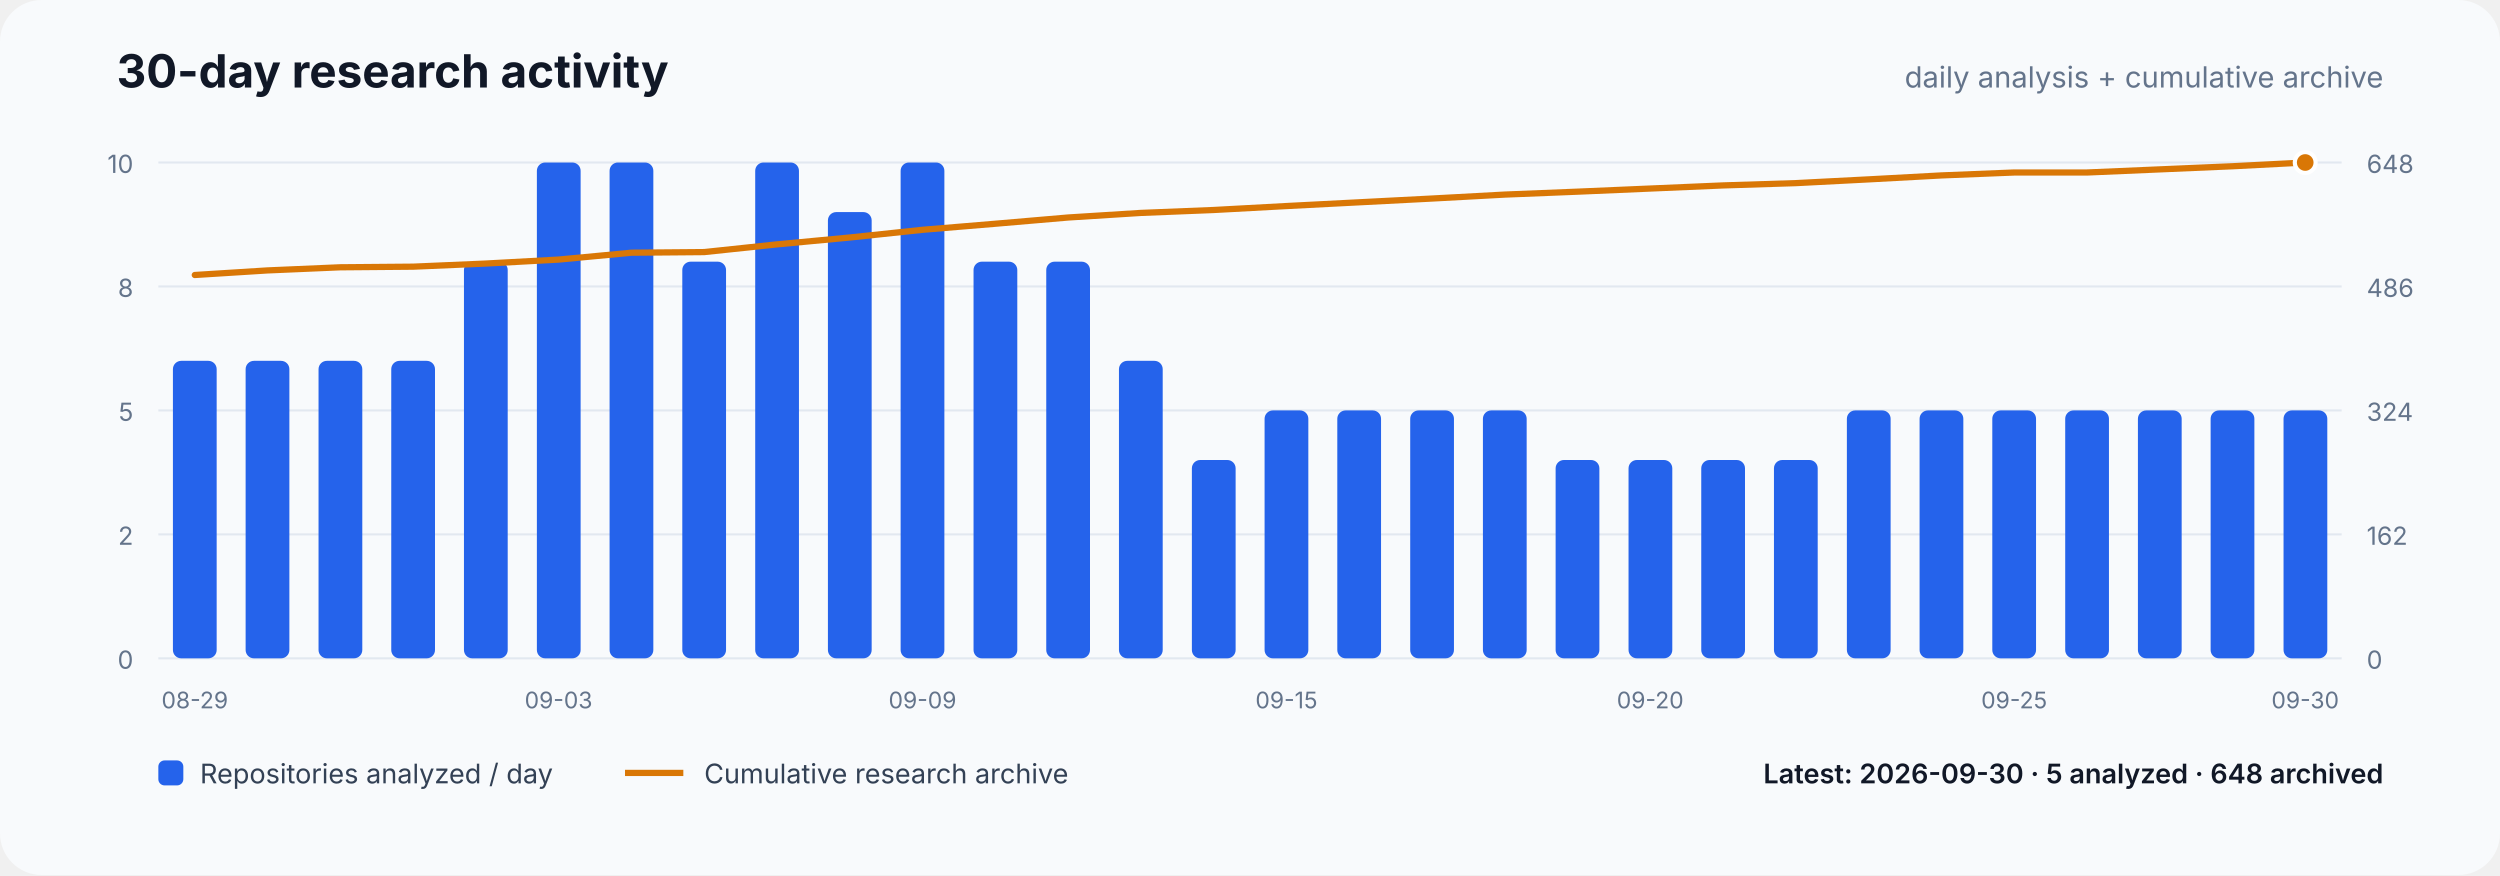
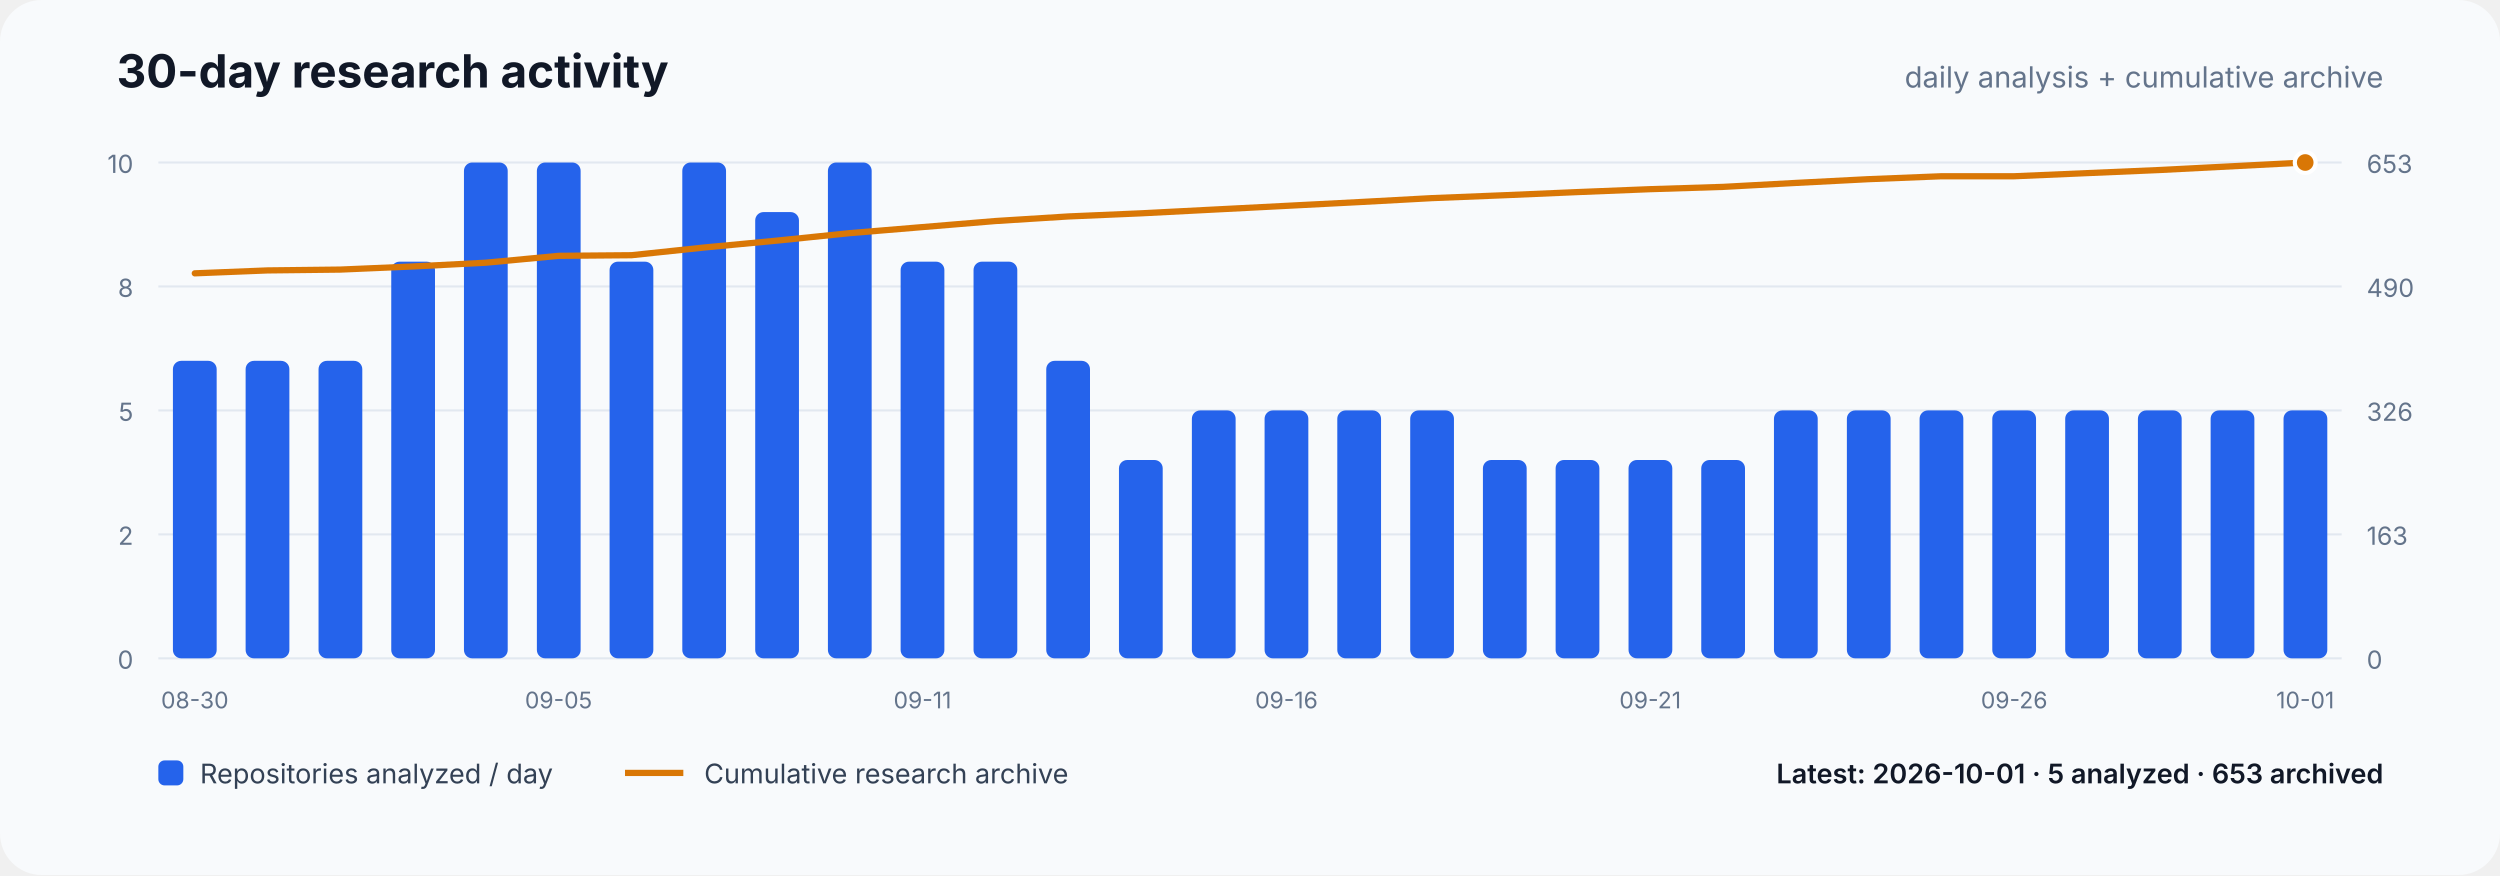
<svg xmlns="http://www.w3.org/2000/svg" width="1200" height="420" viewBox="0 0 1200 420" role="img" aria-labelledby="title desc">
  <rect width="1200" height="420" rx="20" fill="#f8fafc" />
  <text x="56" y="42" font-family="Inter,system-ui,sans-serif" font-size="22" font-weight="700" fill="#111827">30-day research activity</text>
  <text x="1144" y="42" text-anchor="end" font-family="Inter,system-ui,sans-serif" font-size="14" fill="#64748b">daily analysis + cumulative archive</text>
  <line x1="76" y1="316.0" x2="1124" y2="316.0" stroke="#e2e8f0" />
  <text x="64" y="321.0" text-anchor="end" font-family="Inter,system-ui,sans-serif" font-size="12" fill="#64748b">0</text>
  <text x="1136" y="321.0" font-family="Inter,system-ui,sans-serif" font-size="12" fill="#64748b">0</text>
  <line x1="76" y1="256.5" x2="1124" y2="256.5" stroke="#e2e8f0" />
  <text x="64" y="261.5" text-anchor="end" font-family="Inter,system-ui,sans-serif" font-size="12" fill="#64748b">2</text>
-   <text x="1136" y="261.5" font-family="Inter,system-ui,sans-serif" font-size="12" fill="#64748b">162</text>
+   <text x="1136" y="261.5" font-family="Inter,system-ui,sans-serif" font-size="12" fill="#64748b">163</text>
  <line x1="76" y1="197.0" x2="1124" y2="197.0" stroke="#e2e8f0" />
  <text x="64" y="202.0" text-anchor="end" font-family="Inter,system-ui,sans-serif" font-size="12" fill="#64748b">5</text>
-   <text x="1136" y="202.0" font-family="Inter,system-ui,sans-serif" font-size="12" fill="#64748b">324</text>
+   <text x="1136" y="202.0" font-family="Inter,system-ui,sans-serif" font-size="12" fill="#64748b">326</text>
  <line x1="76" y1="137.5" x2="1124" y2="137.5" stroke="#e2e8f0" />
  <text x="64" y="142.5" text-anchor="end" font-family="Inter,system-ui,sans-serif" font-size="12" fill="#64748b">8</text>
-   <text x="1136" y="142.5" font-family="Inter,system-ui,sans-serif" font-size="12" fill="#64748b">486</text>
+   <text x="1136" y="142.5" font-family="Inter,system-ui,sans-serif" font-size="12" fill="#64748b">490</text>
  <line x1="76" y1="78.0" x2="1124" y2="78.0" stroke="#e2e8f0" />
  <text x="64" y="83.0" text-anchor="end" font-family="Inter,system-ui,sans-serif" font-size="12" fill="#64748b">10</text>
-   <text x="1136" y="83.0" font-family="Inter,system-ui,sans-serif" font-size="12" fill="#64748b">648</text>
+   <text x="1136" y="83.0" font-family="Inter,system-ui,sans-serif" font-size="12" fill="#64748b">653</text>
  <rect x="83.0" y="173.2" width="21.0" height="142.8" rx="4" fill="#2563eb" />
-   <text x="93.5" y="340" text-anchor="middle" font-family="Inter,system-ui,sans-serif" font-size="11" fill="#64748b">08-29</text>
+   <text x="93.5" y="340" text-anchor="middle" font-family="Inter,system-ui,sans-serif" font-size="11" fill="#64748b">08-30</text>
  <rect x="117.9" y="173.2" width="21.0" height="142.8" rx="4" fill="#2563eb" />
  <rect x="152.9" y="173.2" width="21.0" height="142.8" rx="4" fill="#2563eb" />
-   <rect x="187.8" y="173.2" width="21.0" height="142.8" rx="4" fill="#2563eb" />
-   <rect x="222.7" y="125.6" width="21.0" height="190.4" rx="4" fill="#2563eb" />
+   <rect x="187.8" y="125.6" width="21.0" height="190.4" rx="4" fill="#2563eb" />
+   <rect x="222.7" y="78.0" width="21.0" height="238.0" rx="4" fill="#2563eb" />
  <rect x="257.7" y="78.0" width="21.0" height="238.0" rx="4" fill="#2563eb" />
-   <text x="268.1" y="340" text-anchor="middle" font-family="Inter,system-ui,sans-serif" font-size="11" fill="#64748b">09-03</text>
-   <rect x="292.6" y="78.0" width="21.0" height="238.0" rx="4" fill="#2563eb" />
-   <rect x="327.5" y="125.6" width="21.0" height="190.4" rx="4" fill="#2563eb" />
-   <rect x="362.5" y="78.0" width="21.0" height="238.0" rx="4" fill="#2563eb" />
-   <rect x="397.4" y="101.8" width="21.0" height="214.2" rx="4" fill="#2563eb" />
-   <rect x="432.3" y="78.0" width="21.0" height="238.0" rx="4" fill="#2563eb" />
-   <text x="442.8" y="340" text-anchor="middle" font-family="Inter,system-ui,sans-serif" font-size="11" fill="#64748b">09-09</text>
+   <text x="268.1" y="340" text-anchor="middle" font-family="Inter,system-ui,sans-serif" font-size="11" fill="#64748b">09-05</text>
+   <rect x="292.6" y="125.6" width="21.0" height="190.4" rx="4" fill="#2563eb" />
+   <rect x="327.5" y="78.0" width="21.0" height="238.0" rx="4" fill="#2563eb" />
+   <rect x="362.5" y="101.8" width="21.0" height="214.2" rx="4" fill="#2563eb" />
+   <rect x="397.4" y="78.0" width="21.0" height="238.0" rx="4" fill="#2563eb" />
+   <rect x="432.3" y="125.6" width="21.0" height="190.4" rx="4" fill="#2563eb" />
+   <text x="442.8" y="340" text-anchor="middle" font-family="Inter,system-ui,sans-serif" font-size="11" fill="#64748b">09-11</text>
  <rect x="467.3" y="125.6" width="21.0" height="190.4" rx="4" fill="#2563eb" />
-   <rect x="502.2" y="125.6" width="21.0" height="190.4" rx="4" fill="#2563eb" />
-   <rect x="537.1" y="173.2" width="21.0" height="142.8" rx="4" fill="#2563eb" />
-   <rect x="572.1" y="220.8" width="21.0" height="95.2" rx="4" fill="#2563eb" />
+   <rect x="502.2" y="173.2" width="21.0" height="142.8" rx="4" fill="#2563eb" />
+   <rect x="537.1" y="220.8" width="21.0" height="95.2" rx="4" fill="#2563eb" />
+   <rect x="572.1" y="197.0" width="21.0" height="119.0" rx="4" fill="#2563eb" />
  <rect x="607.0" y="197.0" width="21.0" height="119.0" rx="4" fill="#2563eb" />
-   <text x="617.5" y="340" text-anchor="middle" font-family="Inter,system-ui,sans-serif" font-size="11" fill="#64748b">09-15</text>
+   <text x="617.5" y="340" text-anchor="middle" font-family="Inter,system-ui,sans-serif" font-size="11" fill="#64748b">09-16</text>
  <rect x="641.9" y="197.0" width="21.0" height="119.0" rx="4" fill="#2563eb" />
  <rect x="676.9" y="197.0" width="21.0" height="119.0" rx="4" fill="#2563eb" />
-   <rect x="711.8" y="197.0" width="21.0" height="119.0" rx="4" fill="#2563eb" />
+   <rect x="711.8" y="220.8" width="21.0" height="95.2" rx="4" fill="#2563eb" />
  <rect x="746.7" y="220.8" width="21.0" height="95.2" rx="4" fill="#2563eb" />
  <rect x="781.7" y="220.8" width="21.0" height="95.2" rx="4" fill="#2563eb" />
-   <text x="792.1" y="340" text-anchor="middle" font-family="Inter,system-ui,sans-serif" font-size="11" fill="#64748b">09-20</text>
+   <text x="792.1" y="340" text-anchor="middle" font-family="Inter,system-ui,sans-serif" font-size="11" fill="#64748b">09-21</text>
  <rect x="816.6" y="220.8" width="21.0" height="95.2" rx="4" fill="#2563eb" />
-   <rect x="851.5" y="220.8" width="21.0" height="95.2" rx="4" fill="#2563eb" />
+   <rect x="851.5" y="197.0" width="21.0" height="119.0" rx="4" fill="#2563eb" />
  <rect x="886.5" y="197.0" width="21.0" height="119.0" rx="4" fill="#2563eb" />
  <rect x="921.4" y="197.0" width="21.0" height="119.0" rx="4" fill="#2563eb" />
  <rect x="956.3" y="197.0" width="21.0" height="119.0" rx="4" fill="#2563eb" />
-   <text x="966.8" y="340" text-anchor="middle" font-family="Inter,system-ui,sans-serif" font-size="11" fill="#64748b">09-25</text>
+   <text x="966.8" y="340" text-anchor="middle" font-family="Inter,system-ui,sans-serif" font-size="11" fill="#64748b">09-26</text>
  <rect x="991.3" y="197.0" width="21.0" height="119.0" rx="4" fill="#2563eb" />
  <rect x="1026.2" y="197.0" width="21.0" height="119.0" rx="4" fill="#2563eb" />
  <rect x="1061.1" y="197.0" width="21.0" height="119.0" rx="4" fill="#2563eb" />
  <rect x="1096.1" y="197.0" width="21.0" height="119.0" rx="4" fill="#2563eb" />
-   <text x="1106.5" y="340" text-anchor="middle" font-family="Inter,system-ui,sans-serif" font-size="11" fill="#64748b">09-30</text>
-   <polyline points="93.5,132.0 128.4,129.8 163.3,128.3 198.3,128.0 233.2,126.5 268.1,124.6 303.1,121.3 338.0,121.0 372.9,117.3 407.9,114.0 442.8,110.3 477.7,107.4 512.7,104.4 547.6,102.2 582.5,100.8 617.5,98.9 652.4,97.1 687.3,95.3 722.3,93.4 757.2,92.0 792.1,90.5 827.1,89.0 862.0,87.9 896.9,86.1 931.9,84.2 966.8,82.8 1001.7,82.8 1036.7,81.3 1071.6,79.8 1106.5,78.0" fill="none" stroke="#d97706" stroke-width="3" stroke-linejoin="round" stroke-linecap="round" />
+   <text x="1106.5" y="340" text-anchor="middle" font-family="Inter,system-ui,sans-serif" font-size="11" fill="#64748b">10-01</text>
+   <polyline points="93.5,131.2 128.4,129.8 163.3,129.4 198.3,127.9 233.2,126.1 268.1,122.8 303.1,122.5 338.0,118.8 372.9,115.5 407.9,111.9 442.8,109.0 477.7,106.1 512.7,103.9 547.6,102.4 582.5,100.6 617.5,98.8 652.4,97.0 687.3,95.1 722.3,93.7 757.2,92.2 792.1,90.8 827.1,89.7 862.0,87.8 896.9,86.0 931.9,84.6 966.8,84.6 1001.7,83.1 1036.7,81.6 1071.6,79.8 1106.5,78.0" fill="none" stroke="#d97706" stroke-width="3" stroke-linejoin="round" stroke-linecap="round" />
  <circle cx="1106.5" cy="78.0" r="5" fill="#d97706" stroke="#fff" stroke-width="2" />
  <rect x="76" y="365" width="12" height="12" rx="3" fill="#2563eb" />
  <text x="96" y="376" font-family="Inter,system-ui,sans-serif" font-size="13" fill="#334155">Repositories analyzed / day</text>
  <line x1="300" y1="371" x2="328" y2="371" stroke="#d97706" stroke-width="3" />
  <text x="338" y="376" font-family="Inter,system-ui,sans-serif" font-size="13" fill="#334155">Cumulative research archive</text>
-   <text x="1144" y="376" text-anchor="end" font-family="Inter,system-ui,sans-serif" font-size="13" font-weight="600" fill="#111827">Latest: 2026-09-30 · 5 analyzed · 648 archived</text>
+   <text x="1144" y="376" text-anchor="end" font-family="Inter,system-ui,sans-serif" font-size="13" font-weight="600" fill="#111827">Latest: 2026-10-01 · 5 analyzed · 653 archived</text>
</svg>
